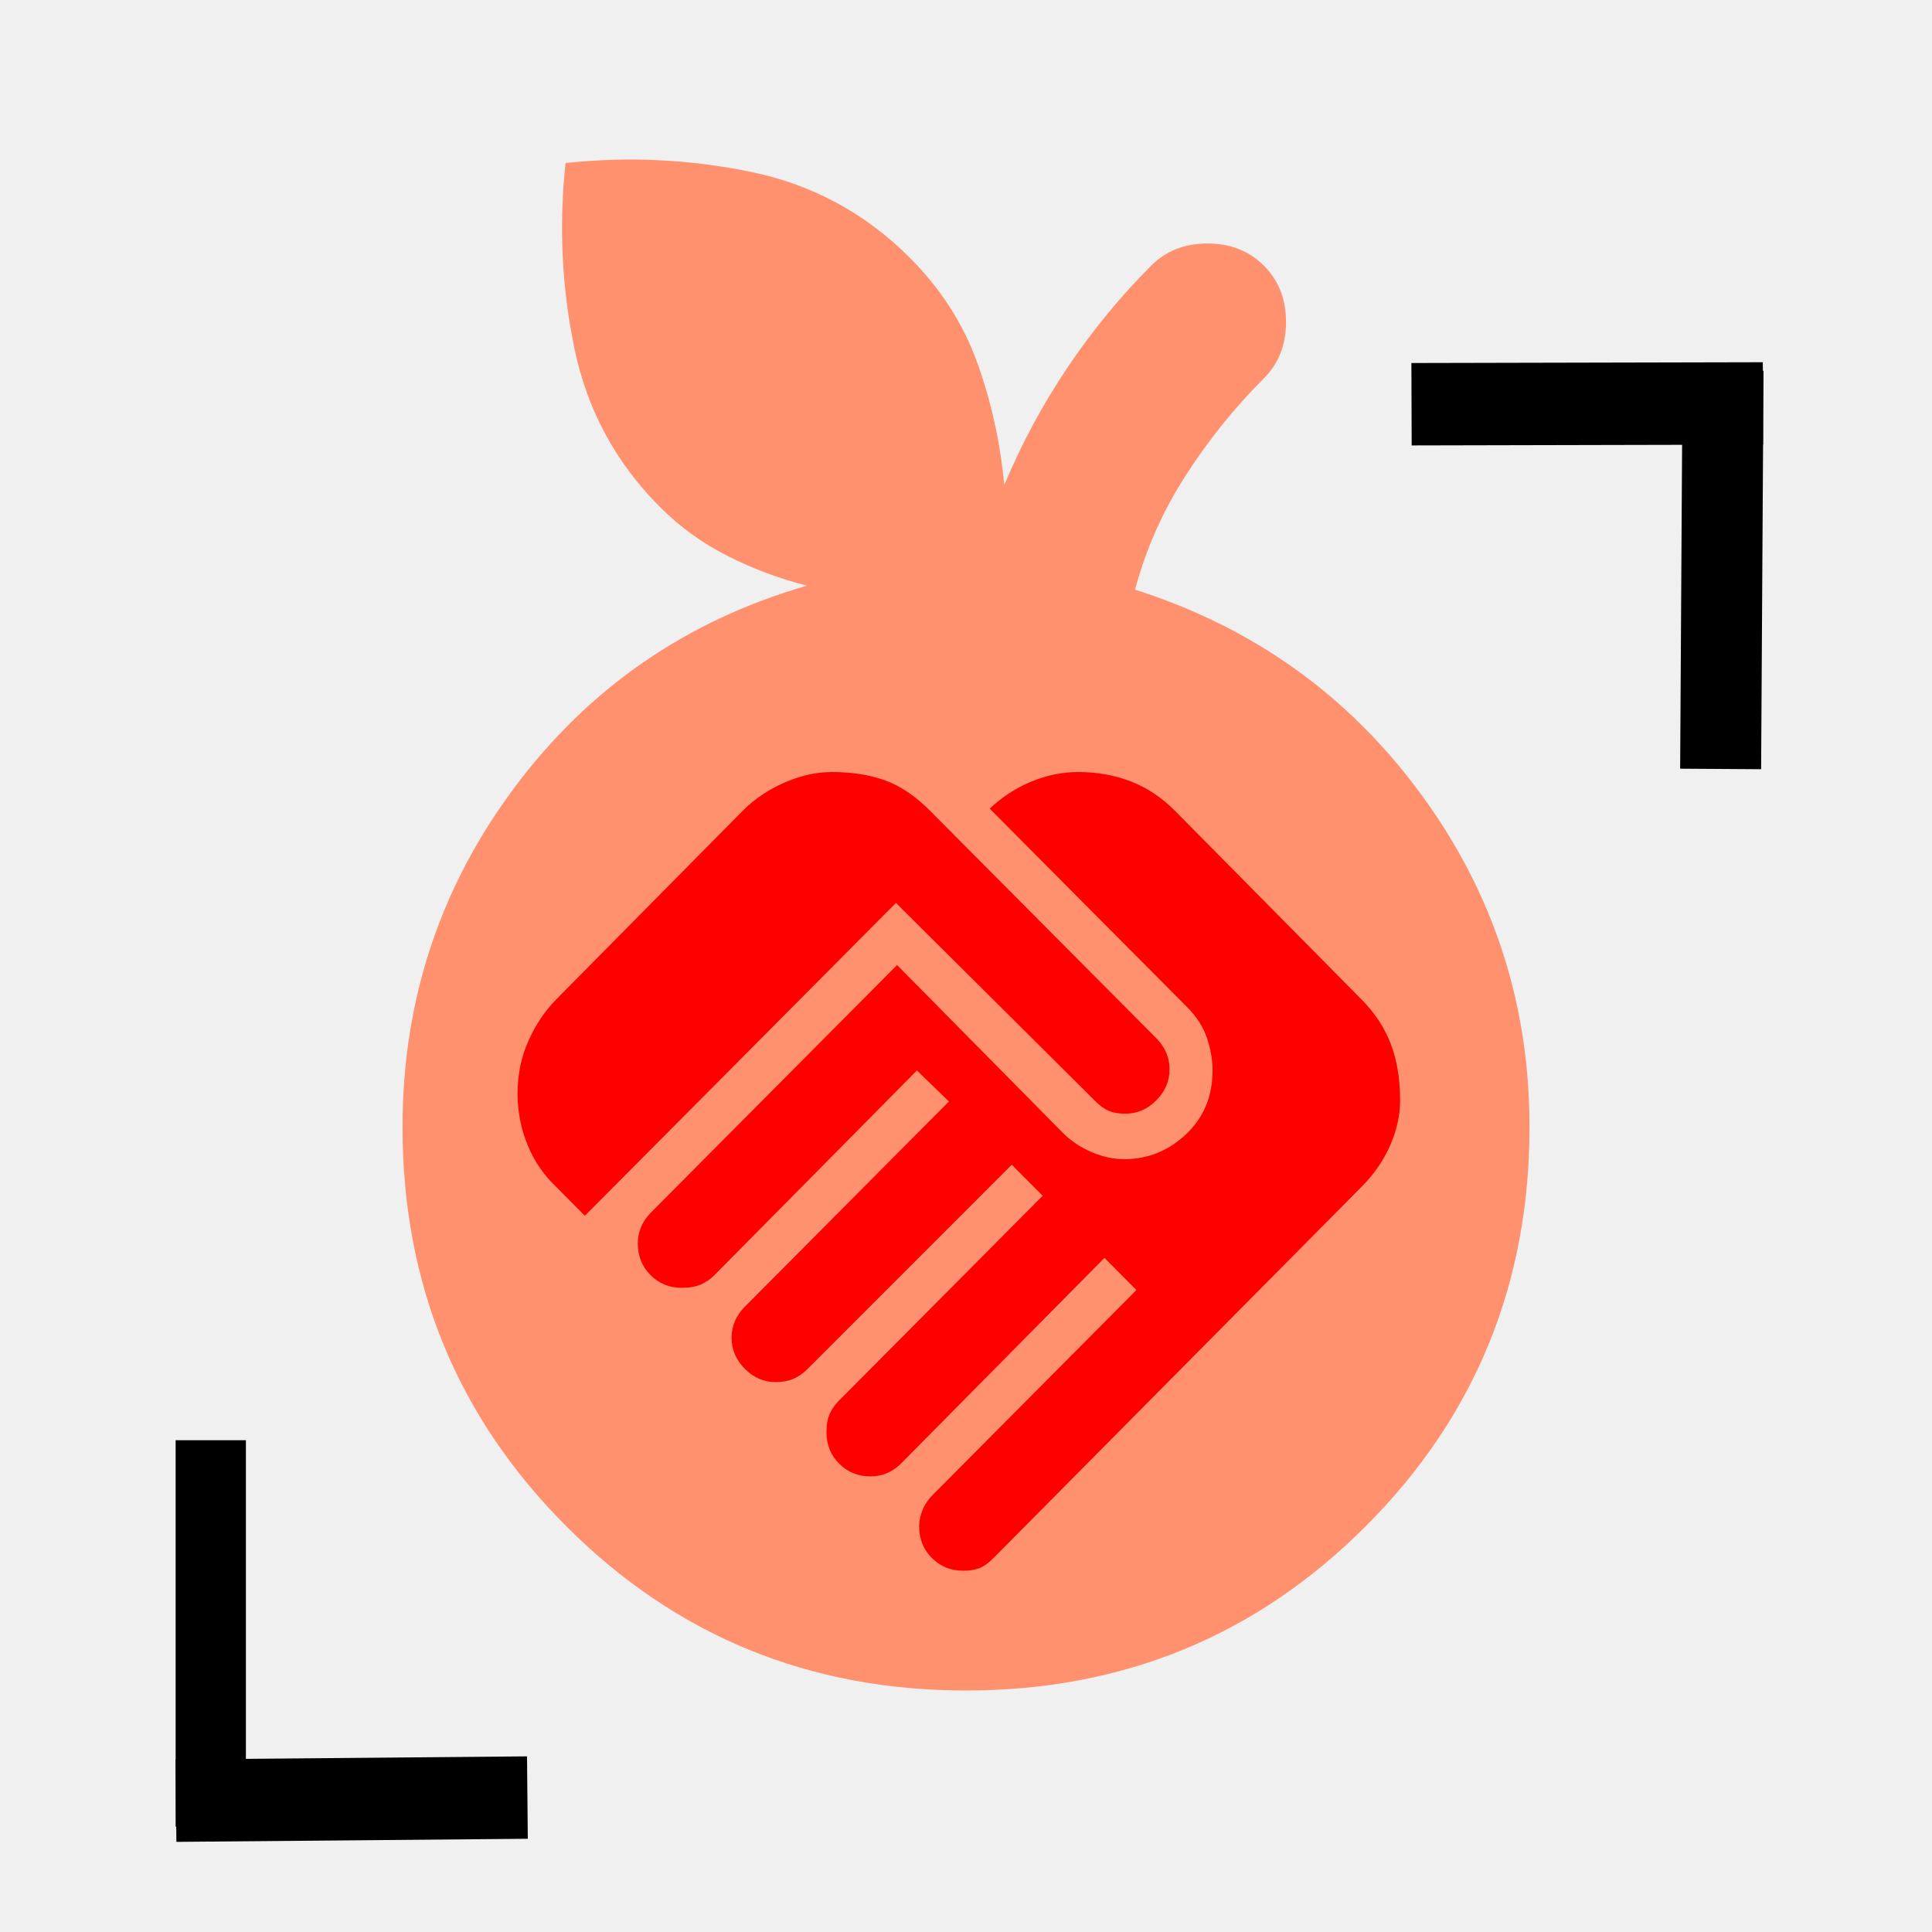
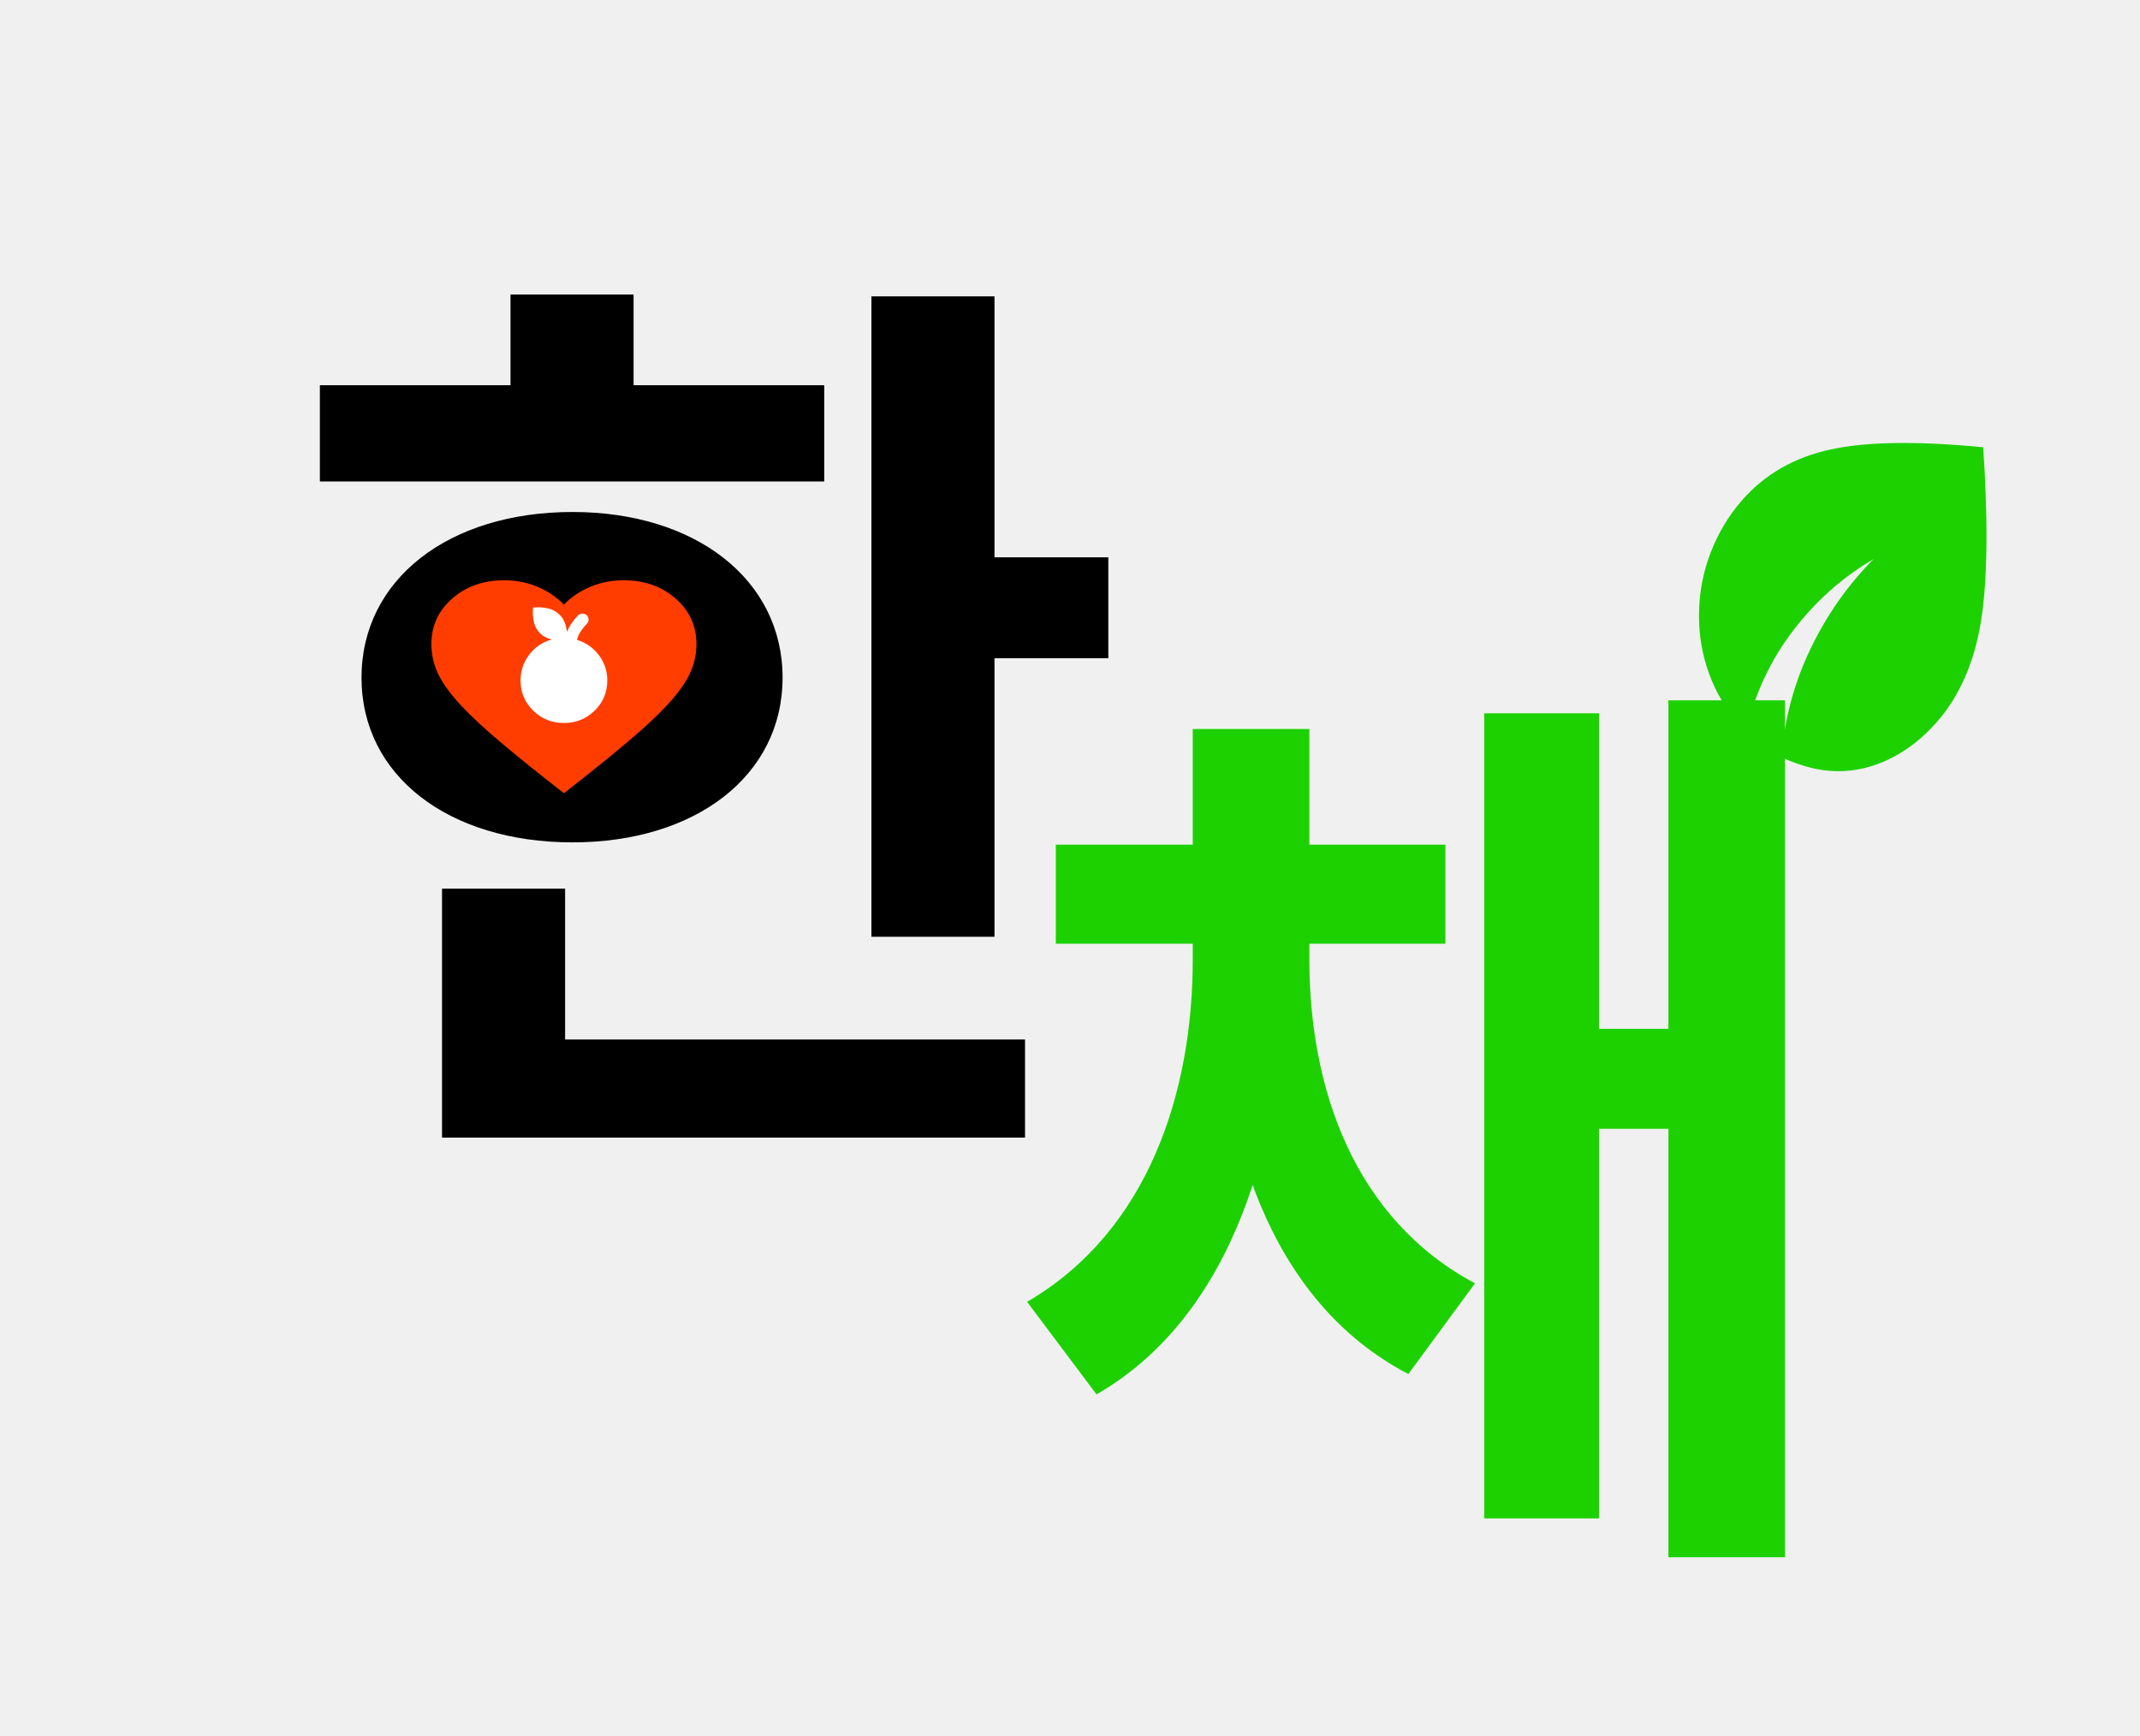
- <svg xmlns="http://www.w3.org/2000/svg" width="55" height="55" viewBox="0 0 55 55" fill="none">
-   <mask id="mask0_255_3" style="mask-type:alpha" maskUnits="userSpaceOnUse" x="0" y="0" width="55" height="55">
-     <rect width="55" height="55" fill="#D9D9D9" />
+ <svg xmlns="http://www.w3.org/2000/svg" width="74" height="60" viewBox="0 0 74 60" fill="none">
+   <path d="M30.133 10.248H34.389V32.392H30.133V10.248ZM33.173 19.272H38.325V22.76H33.173V19.272ZM11.061 13.32H28.501V16.648H11.061V13.32ZM19.797 17.704C24.053 17.704 27.061 20.04 27.061 23.432C27.061 26.824 24.053 29.128 19.797 29.128C15.509 29.128 12.501 26.824 12.501 23.432C12.501 20.04 15.509 17.704 19.797 17.704ZM19.797 20.936C17.909 20.936 16.597 21.832 16.597 23.432C16.597 25.032 17.909 25.896 19.797 25.896C21.685 25.896 22.997 25.032 22.997 23.432C22.997 21.832 21.685 20.936 19.797 20.936ZM17.653 10.184H21.909V14.952H17.653V10.184ZM15.285 35.944H35.445V39.336H15.285V35.944ZM15.285 30.728H19.541V37.416H15.285V30.728Z" fill="black" />
+   <path d="M41.245 32.408H44.445V33.176C44.445 39.32 42.653 45.496 37.917 48.216L35.517 45.016C39.741 42.552 41.245 37.72 41.245 33.176V32.408ZM42.077 32.408H45.277V33.176C45.277 37.624 46.813 42.136 51.005 44.376L48.701 47.512C43.901 45.016 42.077 39.224 42.077 33.176V32.408ZM36.509 29.208H49.981V32.632H36.509V29.208ZM41.245 25.208H45.277V31.96H41.245V25.208ZM57.693 24.216H61.725V53.848H57.693V24.216ZM54.141 35.576H59.069V39.032H54.141V35.576ZM51.325 24.664H55.293V52.504H51.325V24.664Z" fill="#1DD100" />
+   <mask id="mask0_348_2" style="mask-type:alpha" maskUnits="userSpaceOnUse" x="57" y="12" width="14" height="16">
+     <rect x="57" y="12" width="14" height="16" fill="#D9D9D9" />
  </mask>
-   <g mask="url(#mask0_255_3)">
-     <path d="M27.5 48.125C23.032 48.125 19.241 46.569 16.128 43.456C13.015 40.343 11.459 36.552 11.459 32.083C11.459 28.493 12.519 25.275 14.638 22.43C16.758 19.584 19.537 17.665 22.974 16.672C22.21 16.481 21.466 16.204 20.74 15.841C20.014 15.478 19.365 15.01 18.792 14.438C17.532 13.177 16.72 11.678 16.357 9.94C15.994 8.202 15.908 6.436 16.099 4.641C17.895 4.45 19.661 4.536 21.399 4.898C23.137 5.261 24.636 6.073 25.896 7.333C26.775 8.212 27.415 9.205 27.816 10.312C28.217 11.42 28.474 12.585 28.589 13.807C29.085 12.623 29.687 11.506 30.394 10.456C31.1 9.405 31.893 8.441 32.771 7.563C33.191 7.142 33.726 6.932 34.375 6.932C35.025 6.932 35.559 7.142 35.98 7.563C36.4 7.983 36.61 8.517 36.61 9.167C36.61 9.816 36.4 10.351 35.98 10.771C35.139 11.611 34.395 12.537 33.745 13.55C33.096 14.562 32.618 15.641 32.313 16.787C35.674 17.856 38.386 19.794 40.448 22.602C42.511 25.409 43.542 28.57 43.542 32.083C43.542 36.552 41.986 40.343 38.873 43.456C35.76 46.569 31.969 48.125 27.5 48.125Z" fill="#FF916F" />
+   <g mask="url(#mask0_348_2)">
+     <path d="M63.562 26.667C63.242 26.667 62.918 26.625 62.593 26.542C62.267 26.458 61.934 26.339 61.594 26.183C61.71 24.839 62.051 23.583 62.615 22.417C63.178 21.25 63.903 20.222 64.787 19.333C63.718 19.956 62.792 20.778 62.009 21.8C61.227 22.822 60.68 23.989 60.369 25.3C60.33 25.267 60.293 25.231 60.259 25.192L60.15 25.067C59.693 24.544 59.346 23.961 59.107 23.317C58.869 22.672 58.75 22 58.75 21.3C58.75 20.544 58.881 19.822 59.144 19.133C59.406 18.445 59.771 17.833 60.237 17.3C61.025 16.4 62.046 15.814 63.3 15.542C64.554 15.27 66.314 15.245 68.579 15.467C68.754 18.122 68.725 20.147 68.492 21.542C68.258 22.936 67.753 24.078 66.975 24.967C66.499 25.511 65.966 25.931 65.378 26.225C64.79 26.52 64.185 26.667 63.562 26.667Z" fill="#1DD100" />
  </g>
-   <mask id="mask1_255_3" style="mask-type:alpha" maskUnits="userSpaceOnUse" x="12" y="18" width="31" height="31">
-     <rect x="12.222" y="18.189" width="30.148" height="30.315" fill="#D9D9D9" />
+   <mask id="mask1_348_2" style="mask-type:alpha" maskUnits="userSpaceOnUse" x="14" y="19" width="11" height="10">
+     <rect x="14" y="19" width="11" height="9.633" fill="#D9D9D9" />
  </mask>
-   <g mask="url(#mask1_255_3)">
-     <path d="M27.422 44.715C27.066 44.715 26.767 44.593 26.527 44.351C26.286 44.109 26.166 43.809 26.166 43.451C26.166 43.304 26.197 43.151 26.26 42.993C26.323 42.836 26.417 42.694 26.542 42.567L32.352 36.725L31.442 35.809L25.663 41.651C25.538 41.778 25.401 41.873 25.255 41.936C25.108 41.999 24.951 42.03 24.784 42.03C24.428 42.03 24.13 41.909 23.889 41.667C23.648 41.425 23.528 41.125 23.528 40.767C23.528 40.557 23.559 40.383 23.622 40.246C23.685 40.109 23.768 39.988 23.873 39.883L29.683 34.041L28.803 33.157L22.994 38.967C22.868 39.094 22.732 39.188 22.585 39.252C22.439 39.315 22.271 39.346 22.083 39.346C21.748 39.346 21.455 39.22 21.204 38.967C20.952 38.715 20.827 38.42 20.827 38.083C20.827 37.915 20.858 37.757 20.921 37.609C20.984 37.462 21.078 37.325 21.204 37.199L27.014 31.357L26.103 30.473L20.324 36.315C20.22 36.42 20.094 36.504 19.948 36.567C19.801 36.631 19.623 36.662 19.414 36.662C19.058 36.662 18.759 36.541 18.519 36.299C18.278 36.057 18.157 35.757 18.157 35.399C18.157 35.231 18.189 35.073 18.252 34.925C18.314 34.778 18.409 34.641 18.534 34.515L25.538 27.473L30.248 32.241C30.478 32.473 30.751 32.657 31.065 32.794C31.379 32.931 31.693 32.999 32.007 32.999C32.677 32.999 33.263 32.762 33.765 32.289C34.268 31.815 34.519 31.21 34.519 30.473C34.519 30.178 34.467 29.873 34.362 29.557C34.257 29.241 34.069 28.947 33.797 28.673L28.175 23.02C28.531 22.684 28.929 22.426 29.369 22.247C29.808 22.068 30.248 21.978 30.688 21.978C31.232 21.978 31.735 22.068 32.195 22.247C32.656 22.426 33.075 22.705 33.451 23.084L38.759 28.452C39.136 28.831 39.413 29.252 39.591 29.715C39.769 30.178 39.858 30.715 39.858 31.325C39.858 31.747 39.764 32.173 39.575 32.604C39.387 33.036 39.115 33.431 38.759 33.788L28.301 44.336C28.134 44.504 27.987 44.609 27.861 44.651C27.736 44.694 27.589 44.715 27.422 44.715ZM16.65 34.61L15.834 33.788C15.478 33.452 15.205 33.052 15.017 32.589C14.829 32.125 14.734 31.641 14.734 31.136C14.734 30.589 14.839 30.083 15.048 29.62C15.258 29.157 15.52 28.768 15.834 28.452L21.141 23.084C21.476 22.747 21.874 22.478 22.334 22.278C22.795 22.078 23.245 21.978 23.685 21.978C24.25 21.978 24.752 22.057 25.192 22.215C25.632 22.373 26.061 22.663 26.48 23.084L32.917 29.557C33.043 29.683 33.137 29.82 33.2 29.968C33.263 30.115 33.294 30.273 33.294 30.441C33.294 30.778 33.169 31.073 32.917 31.325C32.666 31.578 32.373 31.704 32.038 31.704C31.85 31.704 31.693 31.678 31.567 31.625C31.442 31.573 31.305 31.473 31.159 31.325L25.506 25.704L16.65 34.61Z" fill="#FF0000" />
+   <g mask="url(#mask1_348_2)">
+     <path d="M19.5 27.429L18.835 26.907C18.064 26.298 17.426 25.773 16.922 25.331C16.418 24.89 16.017 24.494 15.719 24.142C15.421 23.791 15.213 23.468 15.094 23.174C14.976 22.88 14.917 22.579 14.917 22.271C14.917 21.642 15.157 21.117 15.639 20.696C16.12 20.274 16.719 20.064 17.438 20.064C17.835 20.064 18.213 20.137 18.572 20.284C18.931 20.432 19.24 20.639 19.5 20.907C19.76 20.639 20.069 20.432 20.428 20.284C20.787 20.137 21.165 20.064 21.562 20.064C22.28 20.064 22.88 20.274 23.361 20.696C23.843 21.117 24.083 21.642 24.083 22.271C24.083 22.579 24.024 22.88 23.906 23.174C23.787 23.468 23.579 23.791 23.281 24.142C22.983 24.494 22.582 24.89 22.078 25.331C21.574 25.773 20.936 26.298 20.165 26.907L19.5 27.429Z" fill="#FF3D00" />
  </g>
-   <rect x="5" y="41" width="2" height="11" fill="black" />
-   <rect width="2.346" height="10.004" transform="matrix(0.0092528 0.999957 -0.999961 0.00880837 15.0034 50)" fill="black" />
-   <rect width="2.305" height="11.344" transform="matrix(-0.999978 -0.00657301 0.00603355 -0.999982 50.1353 21.8981)" fill="black" />
-   <rect width="2.346" height="10.004" transform="matrix(-0.00321932 -0.999995 0.999997 -0.00223544 40.1873 12.6804)" fill="black" />
+   <path d="M19.5 25C19.082 25 18.728 24.857 18.437 24.572C18.145 24.286 18 23.938 18 23.528C18 23.198 18.099 22.903 18.297 22.642C18.495 22.381 18.755 22.204 19.077 22.113C19.005 22.096 18.936 22.07 18.868 22.037C18.8 22.004 18.739 21.961 18.686 21.908C18.568 21.793 18.492 21.655 18.458 21.495C18.424 21.336 18.416 21.174 18.434 21.009C18.602 20.991 18.767 20.999 18.93 21.033C19.092 21.066 19.232 21.14 19.35 21.256C19.432 21.337 19.492 21.428 19.529 21.53C19.567 21.631 19.591 21.738 19.602 21.85C19.648 21.742 19.704 21.639 19.77 21.543C19.837 21.446 19.911 21.358 19.993 21.277C20.032 21.239 20.082 21.219 20.143 21.219C20.204 21.219 20.254 21.239 20.293 21.277C20.332 21.316 20.352 21.365 20.352 21.424C20.352 21.484 20.332 21.533 20.293 21.572C20.214 21.649 20.145 21.734 20.084 21.827C20.023 21.92 19.979 22.019 19.95 22.124C20.264 22.222 20.518 22.4 20.711 22.657C20.904 22.915 21 23.205 21 23.528C21 23.938 20.855 24.286 20.563 24.572C20.272 24.857 19.918 25 19.5 25Z" fill="white" />
</svg>
